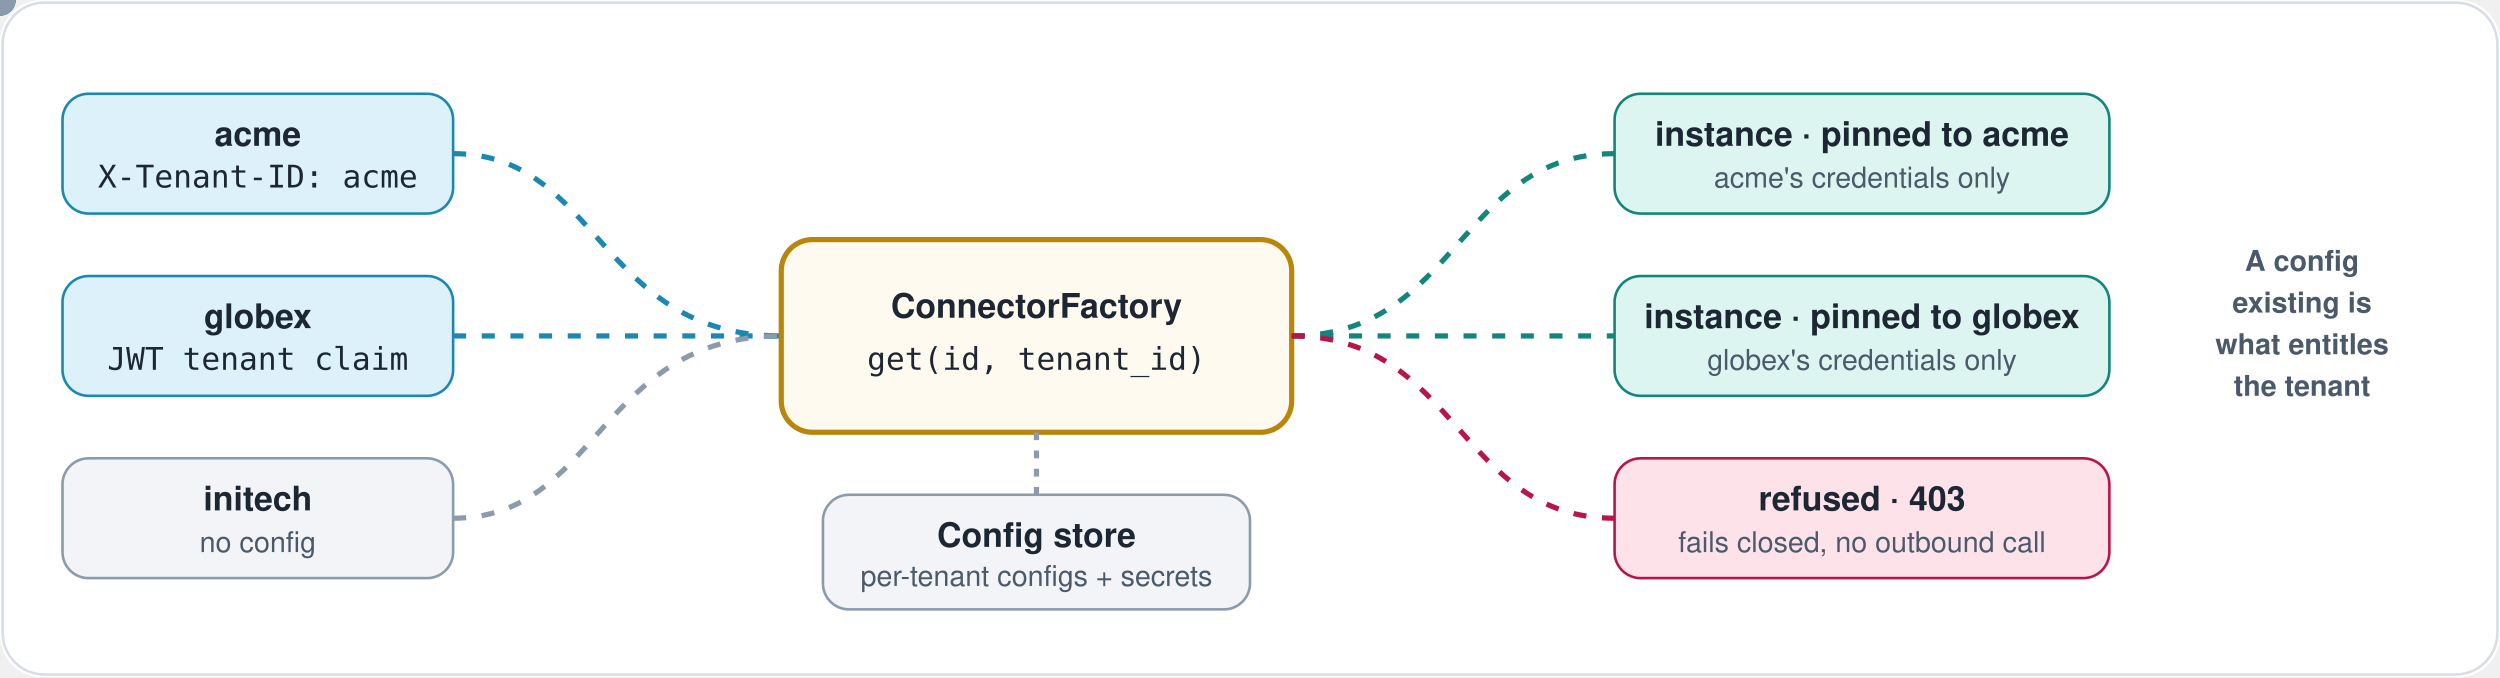
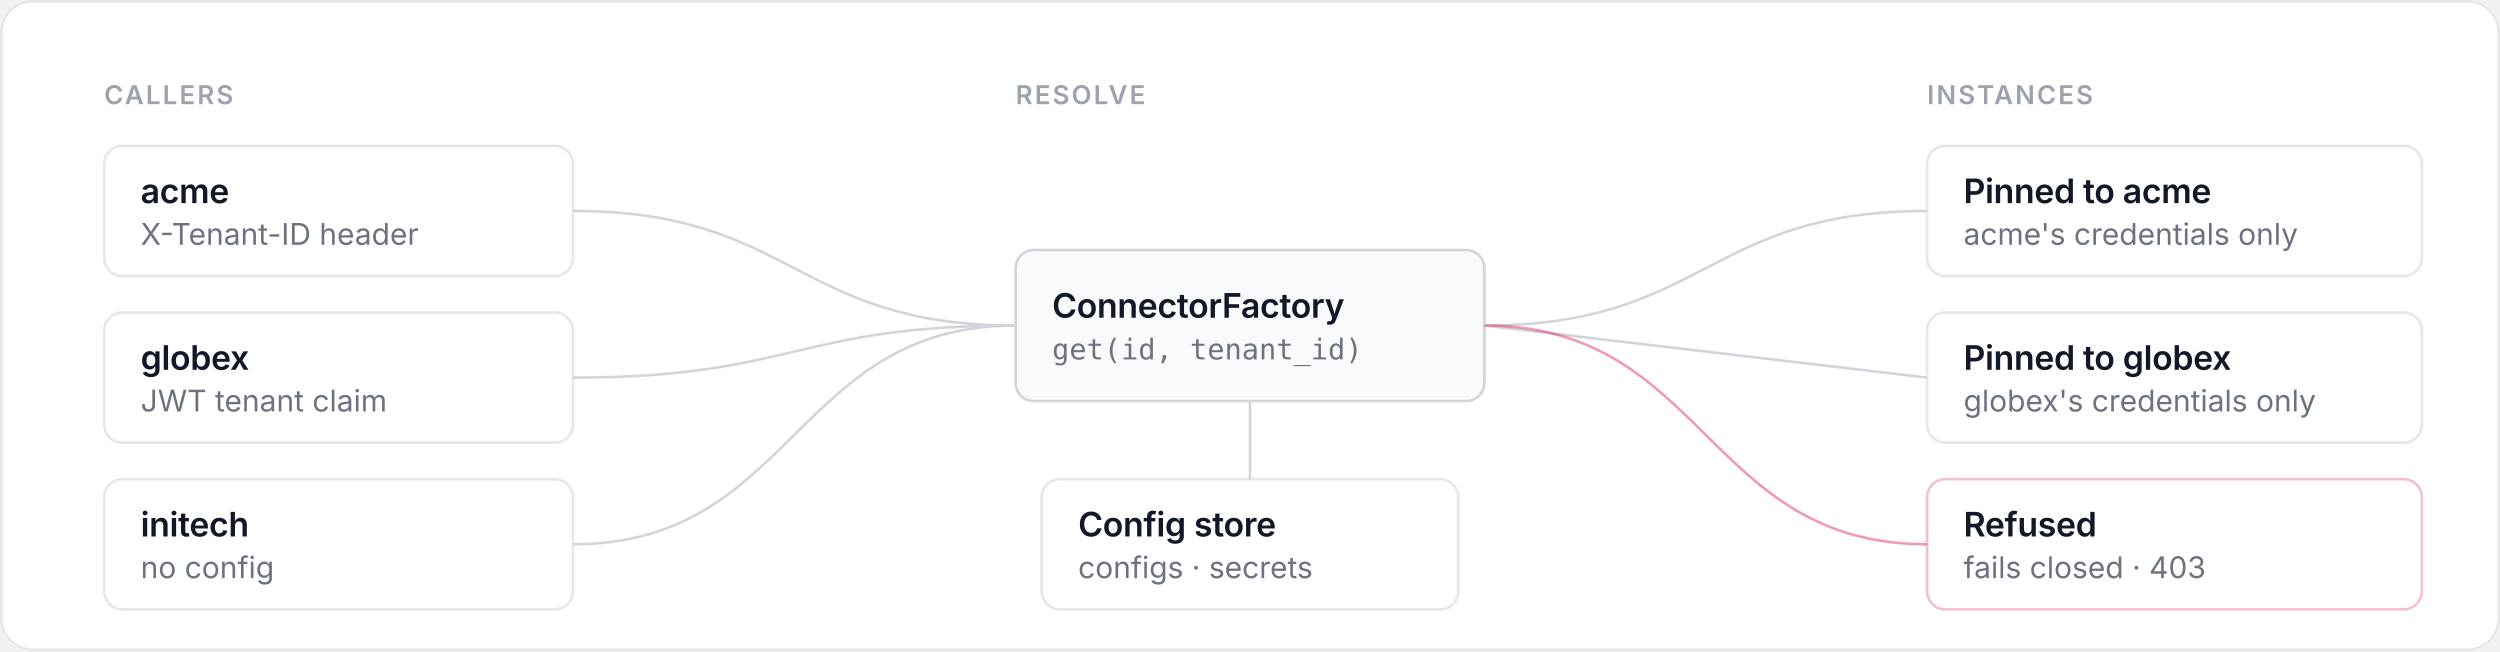
- <svg xmlns="http://www.w3.org/2000/svg" viewBox="0 0 960 260" width="960" height="260" role="img" aria-labelledby="t d">
+ <svg xmlns="http://www.w3.org/2000/svg" viewBox="0 0 960 250" width="960" height="250" role="img" aria-labelledby="t d">
  <style>
-     text { font-family: -apple-system, "Segoe UI", Helvetica, Arial, sans-serif; fill: #1c2733; }
-     .h { font-size: 13px; font-weight: 700; }
-     .s { font-size: 11px; fill: #4a5a6a; }
-     .mono { font-family: ui-monospace, Menlo, Consolas, monospace; font-size: 12px; }
-     .flow { fill: none; stroke-width: 2; stroke-dasharray: 5 6; animation: dash 1.1s linear infinite; }
-     .p { animation: go 4.5s ease-in-out infinite; }
-     .p2 { animation-delay: 1.5s; } .p3 { animation-delay: 3s; }
-     .deny { animation: deny 4.5s ease-in-out infinite; animation-delay: 3s; opacity: 0; }
-     @keyframes dash { to { stroke-dashoffset: -22; } }
-     @keyframes go { 0% { offset-distance: 0%; opacity: 0; } 6% { opacity: 1; } 50% { offset-distance: 100%; opacity: 1; } 56%,100% { offset-distance: 100%; opacity: 0; } }
-     @keyframes deny { 0%,30% { opacity: 0; } 36%,60% { opacity: 1; } 70%,100% { opacity: 0; } }
-     @media (prefers-reduced-motion: reduce) { .flow, .p { animation: none; } .p { opacity: 0; } .deny { animation: none; opacity: 1; } }
+     text { font-family: Inter, 'SF Pro Text', -apple-system, 'Segoe UI', Roboto, Helvetica, Arial, sans-serif; fill: #111827; }
+     .t { font-size: 13px; font-weight: 600; letter-spacing: -0.01em; }
+     .b { font-size: 11.5px; fill: #6b7280; }
+     .k { font-size: 10px; font-weight: 600; fill: #9ca3af; letter-spacing: 0.08em; }
+     .m { font-family: 'JetBrains Mono', 'SF Mono', ui-monospace, Menlo, Consolas, monospace; font-size: 11px; fill: #6b7280; }
+     .mi { font-family: 'JetBrains Mono', 'SF Mono', ui-monospace, Menlo, Consolas, monospace; font-size: 11px; fill: #111827; }
+     .ln { fill: none; stroke: #d1d5db; stroke-width: 1; }
+     .er { fill: none; stroke: #e01d5a; stroke-width: 1; stroke-opacity: .45; }
+     .dot { offset-rotate: 0deg; animation: travel var(--d, 3s) cubic-bezier(.45,0,.55,1) infinite;
+            animation-delay: var(--w, 0s); opacity: 0; }
+     .hl { opacity: 0; animation: hl var(--d, 6s) ease-in-out infinite; animation-delay: var(--w, 0s); }
+     .in { opacity: 0; animation: fadein var(--d, 8s) ease-out infinite; animation-delay: var(--w, 0s); }
+     @keyframes travel { 0% { offset-distance: 0%; opacity: 0; } 10% { opacity: 1; }
+                         85% { opacity: 1; } 100% { offset-distance: 100%; opacity: 0; } }
+     @keyframes hl { 0%, 22%, 100% { opacity: 0; } 4%, 16% { opacity: 1; } }
+     @keyframes fadein { 0% { opacity: 0; transform: translateY(4px); } 8%, 82% { opacity: 1; transform: none; }
+                         92%, 100% { opacity: 0; } }
+     .bar { transform-box: fill-box; transform-origin: left; animation: grow 8s ease-in-out infinite; }
+     @keyframes grow { 0% { transform: scaleX(0); } 70%, 90% { transform: scaleX(1); } 100% { transform: scaleX(0); } }
+     @media (prefers-reduced-motion: reduce) {
+       .dot, .hl { animation: none; opacity: 0; }
+       .in, .bar { animation: none; opacity: 1; }
+     }
  </style>
-   <rect width="960" height="260" rx="16" fill="#ffffff" />
-   <rect x="1" y="1" width="958" height="258" rx="16" fill="none" stroke="#d8dee6" />
-   <rect x="24" y="36" width="150" height="46" rx="10" fill="#ddf1fb" stroke="#1a88b0" />
-   <text x="99" y="56" class="h" text-anchor="middle" fill="#0d2f3d">acme</text>
-   <text x="99" y="72" class="mono" text-anchor="middle" fill="#0d2f3d" font-size="10">X-Tenant-ID: acme</text>
-   <rect x="24" y="106" width="150" height="46" rx="10" fill="#ddf1fb" stroke="#1a88b0" />
-   <text x="99" y="126" class="h" text-anchor="middle" fill="#0d2f3d">globex</text>
-   <text x="99" y="142" class="mono" text-anchor="middle" fill="#0d2f3d" font-size="10">JWT tenant claim</text>
-   <rect x="24" y="176" width="150" height="46" rx="10" fill="#f2f4f7" stroke="#8a9bac" />
-   <text x="99" y="196" class="h" text-anchor="middle">initech</text>
-   <text x="99" y="212" class="s" text-anchor="middle">no config</text>
-   <path class="flow" stroke="#1a88b0" d="M174 59 C 230 59, 230 129, 300 129" />
-   <path class="flow" stroke="#1a88b0" d="M174 129 L 300 129" />
-   <path class="flow" stroke="#8a9bac" d="M174 199 C 230 199, 230 129, 300 129" />
-   <rect x="300" y="92" width="196" height="74" rx="12" fill="#fffaf0" stroke="#b8860b" stroke-width="2" />
-   <text x="398" y="122" class="h" text-anchor="middle" fill="#3a2c05">ConnectorFactory</text>
-   <text x="398" y="142" class="mono" text-anchor="middle" fill="#6b5410">get(id, tenant_id)</text>
-   <rect x="316" y="190" width="164" height="44" rx="10" fill="#f2f4f7" stroke="#8a9bac" />
-   <text x="398" y="210" class="h" text-anchor="middle">Config store</text>
-   <text x="398" y="225" class="s" text-anchor="middle">per-tenant configs + secrets</text>
-   <path d="M398 166 L 398 190" stroke="#8a9bac" stroke-width="2" stroke-dasharray="3 4" />
-   <path class="flow" stroke="#12867a" d="M496 129 C 560 129, 560 59, 620 59" />
-   <path class="flow" stroke="#12867a" d="M496 129 L 620 129" />
-   <path class="flow" stroke="#b81548" d="M496 129 C 560 129, 560 199, 620 199" />
-   <rect x="620" y="36" width="190" height="46" rx="10" fill="#ddf5f0" stroke="#12867a" />
-   <text x="715" y="56" class="h" text-anchor="middle" fill="#0b2f2a">instance · pinned to acme</text>
-   <text x="715" y="72" class="s" text-anchor="middle" fill="#0b2f2a">acme's credentials only</text>
-   <rect x="620" y="106" width="190" height="46" rx="10" fill="#ddf5f0" stroke="#12867a" />
-   <text x="715" y="126" class="h" text-anchor="middle" fill="#0b2f2a">instance · pinned to globex</text>
-   <text x="715" y="142" class="s" text-anchor="middle" fill="#0b2f2a">globex's credentials only</text>
-   <rect x="620" y="176" width="190" height="46" rx="10" fill="#fde2ea" stroke="#b81548" />
-   <text x="715" y="196" class="h" text-anchor="middle" fill="#3d0a1d">refused · 403</text>
-   <text x="715" y="212" class="s" text-anchor="middle" fill="#3d0a1d">fails closed, no outbound call</text>
-   <g class="deny">
-     <circle cx="806" cy="178" r="11" fill="#b81548" />
-     <text x="806" y="183" class="h" text-anchor="middle" fill="#ffffff">✕</text>
-   </g>
-   <text x="884" y="104" class="s" text-anchor="middle" font-weight="700">A config</text>
-   <text x="884" y="120" class="s" text-anchor="middle" font-weight="700">existing is</text>
-   <text x="884" y="136" class="s" text-anchor="middle" font-weight="700">what entitles</text>
-   <text x="884" y="152" class="s" text-anchor="middle" font-weight="700">the tenant</text>
-   <circle class="p" r="6" fill="#1a88b0" style="offset-path: path('M174 59 C 230 59, 230 129, 300 129 L 496 129 C 560 129, 560 59, 620 59')" />
-   <circle class="p p2" r="6" fill="#1a88b0" style="offset-path: path('M174 129 L 620 129')" />
-   <circle class="p p3" r="6" fill="#8a9bac" style="offset-path: path('M174 199 C 230 199, 230 129, 300 129 L 496 129 C 560 129, 560 199, 620 199')" />
+   <rect width="960" height="250" rx="12" fill="#ffffff" />
+   <rect x=".5" y=".5" width="959" height="249" rx="12" fill="none" stroke="#e5e7eb" />
+   <text x="40" y="40" class="k" text-anchor="start">CALLERS</text>
+   <rect x="40" y="56" width="180" height="50" rx="7" fill="#ffffff" stroke="#e5e7eb" />
+   <text x="54" y="78.0" class="t" text-anchor="start">acme</text>
+   <text x="54" y="94.0" class="b" text-anchor="start">X-Tenant-ID header</text>
+   <rect x="40" y="120" width="180" height="50" rx="7" fill="#ffffff" stroke="#e5e7eb" />
+   <text x="54" y="142.0" class="t" text-anchor="start">globex</text>
+   <text x="54" y="158.0" class="b" text-anchor="start">JWT tenant claim</text>
+   <rect x="40" y="184" width="180" height="50" rx="7" fill="#ffffff" stroke="#e5e7eb" />
+   <text x="54" y="206.0" class="t" text-anchor="start">initech</text>
+   <text x="54" y="222.0" class="b" text-anchor="start">no config</text>
+   <text x="390" y="40" class="k" text-anchor="start">RESOLVE</text>
+   <rect x="390" y="96" width="180" height="58" rx="7" fill="#f9fafb" stroke="#d1d5db" />
+   <text x="404" y="122.0" class="t" text-anchor="start">ConnectorFactory</text>
+   <text x="404" y="138.0" class="m" text-anchor="start">get(id, tenant_id)</text>
+   <rect x="400" y="184" width="160" height="50" rx="7" fill="#ffffff" stroke="#e5e7eb" />
+   <text x="414" y="206.0" class="t" text-anchor="start">Config store</text>
+   <text x="414" y="222.0" class="b" text-anchor="start">configs · secrets</text>
+   <path class="ln" d="M480 154 L 480 184" />
+   <text x="740" y="40" class="k" text-anchor="start">INSTANCES</text>
+   <rect x="740" y="56" width="190" height="50" rx="7" fill="#ffffff" stroke="#e5e7eb" />
+   <text x="754" y="78.0" class="t" text-anchor="start">Pinned to acme</text>
+   <text x="754" y="94.0" class="b" text-anchor="start">acme's credentials only</text>
+   <rect x="740" y="120" width="190" height="50" rx="7" fill="#ffffff" stroke="#e5e7eb" />
+   <text x="754" y="142.0" class="t" text-anchor="start">Pinned to globex</text>
+   <text x="754" y="158.0" class="b" text-anchor="start">globex's credentials only</text>
+   <rect x="740" y="184" width="190" height="50" rx="7" fill="#ffffff" stroke="#f3c0cf" />
+   <text x="754" y="206.0" class="t" text-anchor="start">Refused</text>
+   <text x="754" y="222.0" class="b" text-anchor="start">fails closed · 403</text>
+   <path class="ln" d="M220 81 C 305 81, 305 125, 390 125" />
+   <path class="ln" d="M220 145 C 305 145, 305 125, 390 125" />
+   <path class="ln" d="M220 209 C 305 209, 305 125, 390 125" />
+   <path class="ln" d="M570 125 C 655 125, 655 81, 740 81" />
+   <path class="ln" d="M570 125 L 740 145" />
+   <path class="er" d="M570 125 C 655 125, 655 209, 740 209" />
+   <circle class="dot" r="3" fill="#1a9fc8" style="offset-path: path('M220 81 C 305 81, 305 125, 390 125 L 570 125 C 655 125, 655 81, 740 81'); --d: 4s; --w: 0s" />
+   <circle class="dot" r="3" fill="#1a9fc8" style="offset-path: path('M220 145 C 305 145, 305 125, 390 125 L 570 125 L 740 145'); --d: 4s; --w: 1.3s" />
+   <circle class="dot" r="3" fill="#e01d5a" style="offset-path: path('M220 209 C 305 209, 305 125, 390 125 L 570 125 C 655 125, 655 209, 740 209'); --d: 4s; --w: 2.6s" />
</svg>
